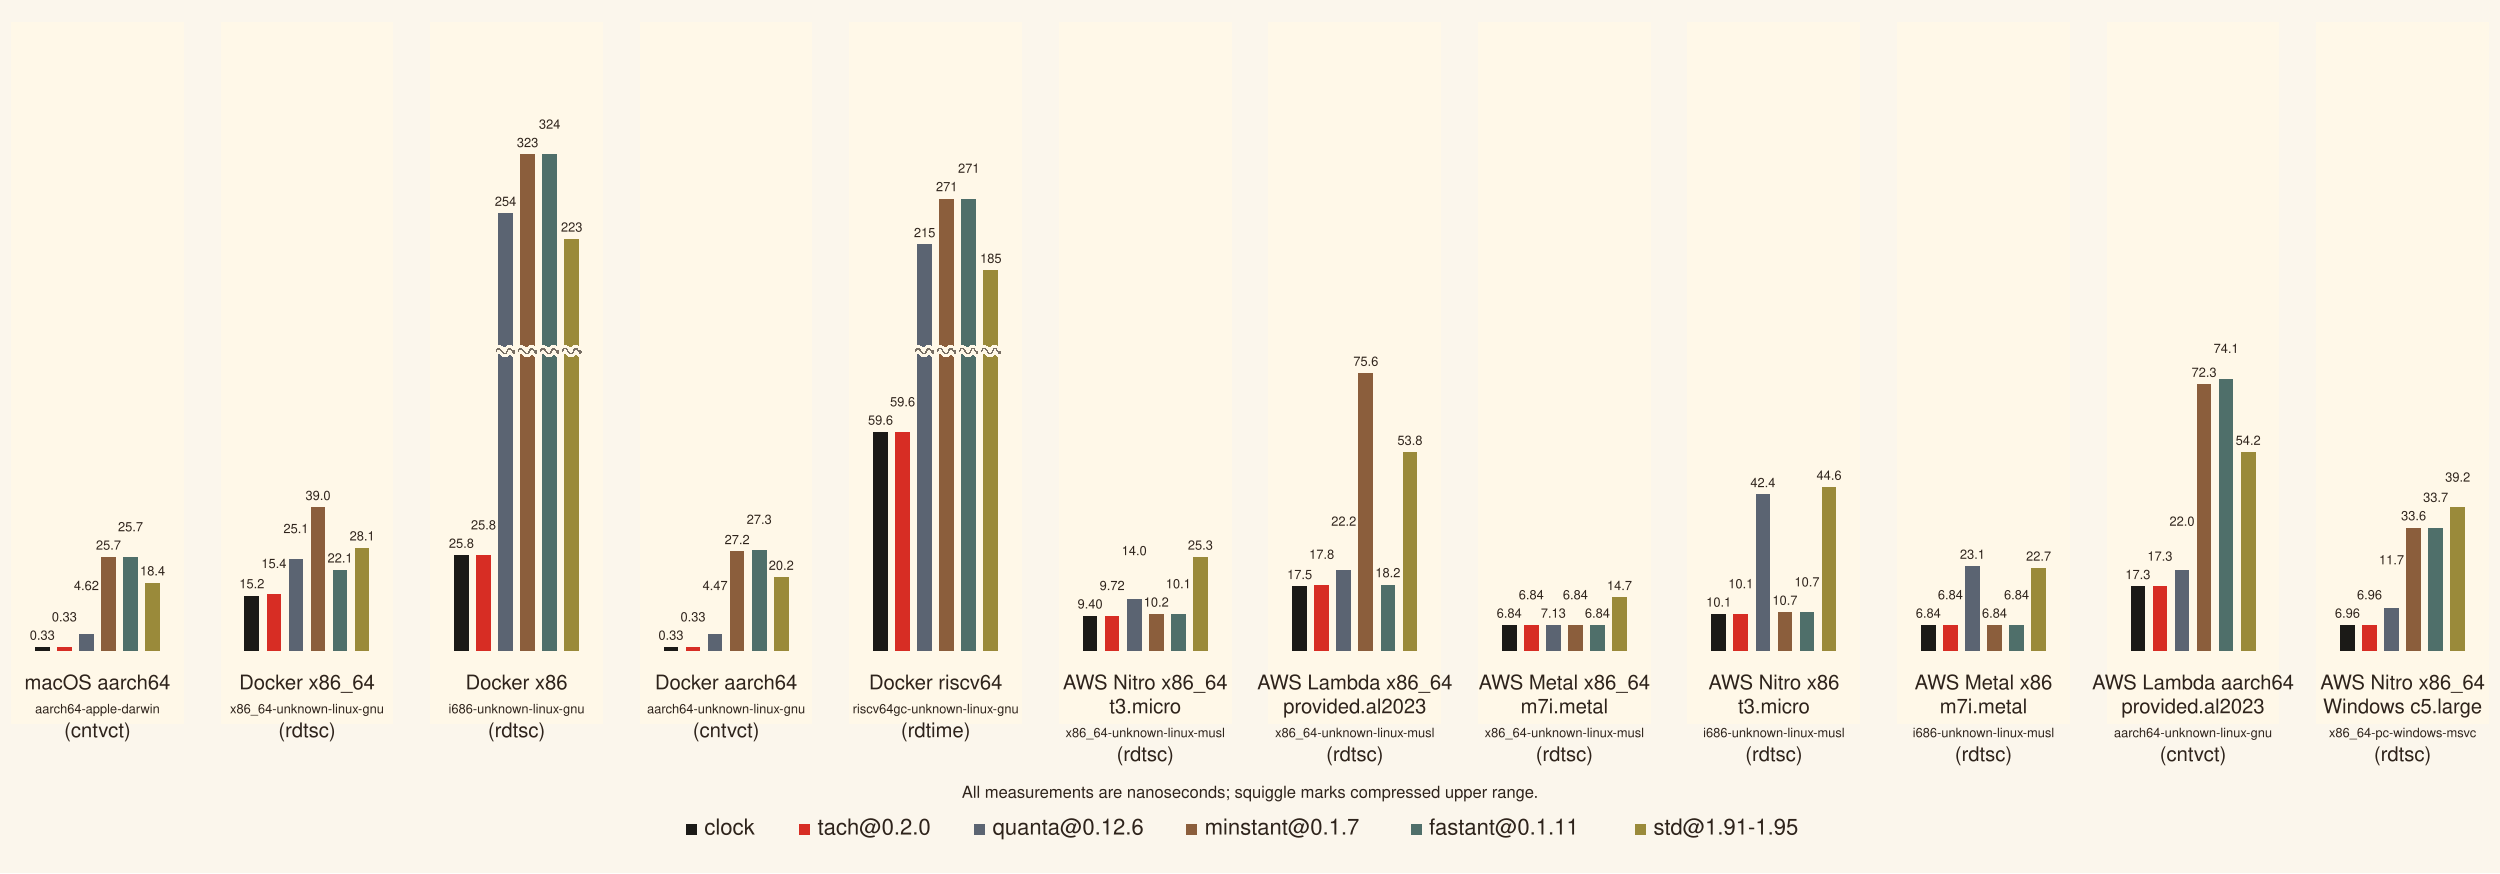
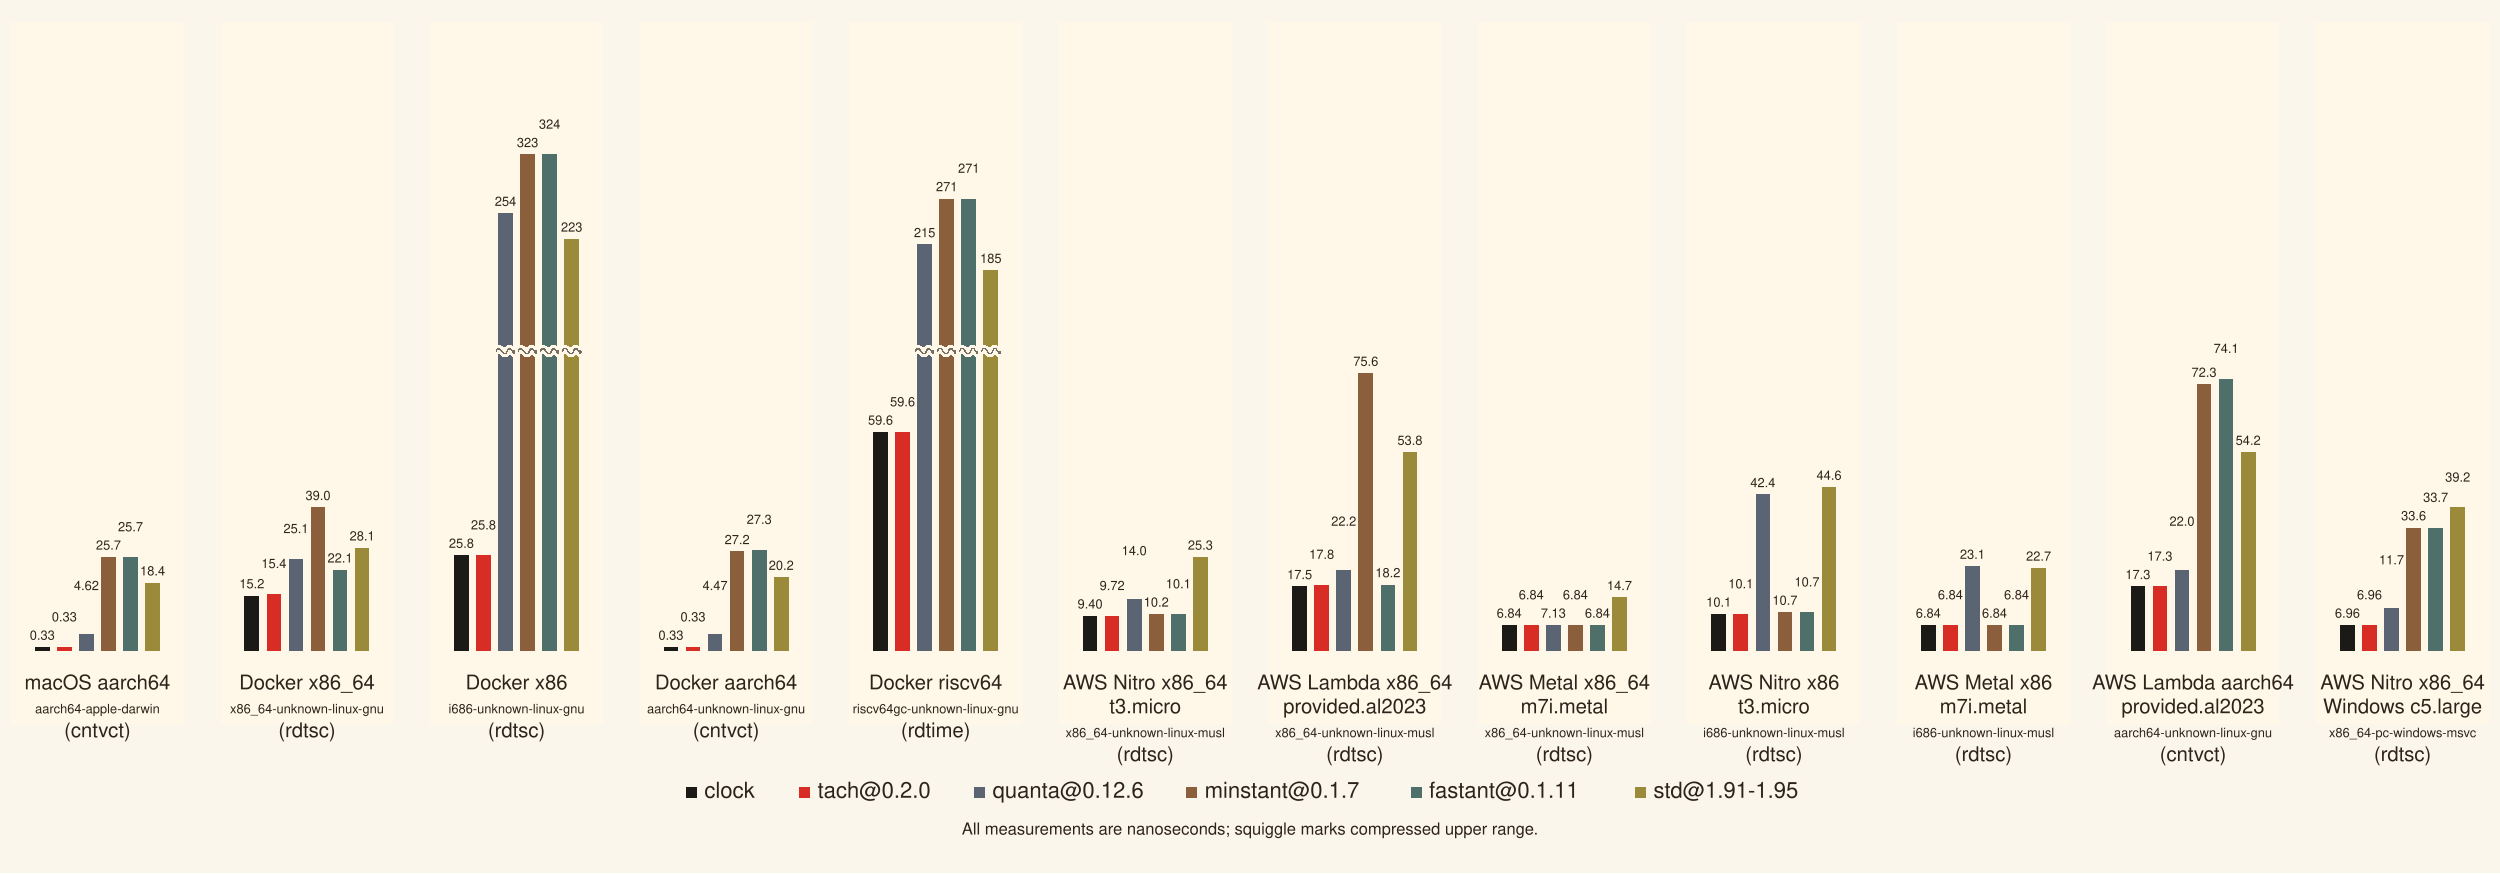
<svg xmlns="http://www.w3.org/2000/svg" width="1360" height="475" viewBox="0 0 1360 475">
  <rect width="1360" height="475" fill="#FBF6EC" />
  <g shape-rendering="crispEdges">
-     <rect x="373.16" y="448" width="6" height="6" fill="#1B1A17" />
-     <text x="383.16" y="454" text-anchor="start" font-family="Avenir Next, Helvetica, Arial, sans-serif" font-size="12" fill="#2E231B">clock</text>
-     <rect x="434.76" y="448" width="6" height="6" fill="#D72D24" />
-     <text x="444.76" y="454" text-anchor="start" font-family="Avenir Next, Helvetica, Arial, sans-serif" font-size="12" fill="#2E231B">tach@0.2.0</text>
-     <rect x="529.96" y="448" width="6" height="6" fill="#5B6472" />
-     <text x="539.96" y="454" text-anchor="start" font-family="Avenir Next, Helvetica, Arial, sans-serif" font-size="12" fill="#2E231B">quanta@0.12.6</text>
-     <rect x="645.32" y="448" width="6" height="6" fill="#8B5E3C" />
-     <text x="655.32" y="454" text-anchor="start" font-family="Avenir Next, Helvetica, Arial, sans-serif" font-size="12" fill="#2E231B">minstant@0.1.7</text>
-     <rect x="767.4" y="448" width="6" height="6" fill="#4F6F6A" />
-     <text x="777.4" y="454" text-anchor="start" font-family="Avenir Next, Helvetica, Arial, sans-serif" font-size="12" fill="#2E231B">fastant@0.1.11</text>
-     <rect x="889.48" y="448" width="6" height="6" fill="#9A8A3A" />
-     <text x="899.48" y="454" text-anchor="start" font-family="Avenir Next, Helvetica, Arial, sans-serif" font-size="12" fill="#2E231B">std@1.91-1.95</text>
-     <text x="680" y="434" text-anchor="middle" font-family="Avenir Next, Helvetica, Arial, sans-serif" font-size="9" fill="#2E231B">All measurements are nanoseconds; squiggle marks compressed upper range.</text>
+     <rect x="373.16" y="428" width="6" height="6" fill="#1B1A17" />
+     <text x="383.16" y="434" text-anchor="start" font-family="Avenir Next, Helvetica, Arial, sans-serif" font-size="12" fill="#2E231B">clock</text>
+     <rect x="434.76" y="428" width="6" height="6" fill="#D72D24" />
+     <text x="444.76" y="434" text-anchor="start" font-family="Avenir Next, Helvetica, Arial, sans-serif" font-size="12" fill="#2E231B">tach@0.2.0</text>
+     <rect x="529.96" y="428" width="6" height="6" fill="#5B6472" />
+     <text x="539.96" y="434" text-anchor="start" font-family="Avenir Next, Helvetica, Arial, sans-serif" font-size="12" fill="#2E231B">quanta@0.12.6</text>
+     <rect x="645.32" y="428" width="6" height="6" fill="#8B5E3C" />
+     <text x="655.32" y="434" text-anchor="start" font-family="Avenir Next, Helvetica, Arial, sans-serif" font-size="12" fill="#2E231B">minstant@0.1.7</text>
+     <rect x="767.4" y="428" width="6" height="6" fill="#4F6F6A" />
+     <text x="777.4" y="434" text-anchor="start" font-family="Avenir Next, Helvetica, Arial, sans-serif" font-size="12" fill="#2E231B">fastant@0.1.11</text>
+     <rect x="889.48" y="428" width="6" height="6" fill="#9A8A3A" />
+     <text x="899.48" y="434" text-anchor="start" font-family="Avenir Next, Helvetica, Arial, sans-serif" font-size="12" fill="#2E231B">std@1.91-1.95</text>
+     <text x="680" y="454" text-anchor="middle" font-family="Avenir Next, Helvetica, Arial, sans-serif" font-size="9" fill="#2E231B">All measurements are nanoseconds; squiggle marks compressed upper range.</text>
    <rect x="6" y="12" width="94" height="382" fill="#FFF8E8" />
    <rect x="19" y="352" width="8" height="2" fill="#1B1A17" />
    <text x="23" y="348" text-anchor="middle" font-family="Avenir Next, Helvetica, Arial, sans-serif" font-size="7" fill="#2E231B">0.33</text>
    <rect x="31" y="352" width="8" height="2" fill="#D72D24" />
    <text x="35" y="338" text-anchor="middle" font-family="Avenir Next, Helvetica, Arial, sans-serif" font-size="7" fill="#2E231B">0.33</text>
    <rect x="43" y="345" width="8" height="9" fill="#5B6472" />
    <text x="47" y="321" text-anchor="middle" font-family="Avenir Next, Helvetica, Arial, sans-serif" font-size="7" fill="#2E231B">4.62</text>
    <rect x="55" y="303" width="8" height="51" fill="#8B5E3C" />
    <text x="59" y="299" text-anchor="middle" font-family="Avenir Next, Helvetica, Arial, sans-serif" font-size="7" fill="#2E231B">25.7</text>
    <rect x="67" y="303" width="8" height="51" fill="#4F6F6A" />
    <text x="71" y="289" text-anchor="middle" font-family="Avenir Next, Helvetica, Arial, sans-serif" font-size="7" fill="#2E231B">25.7</text>
    <rect x="79" y="317" width="8" height="37" fill="#9A8A3A" />
    <text x="83" y="313" text-anchor="middle" font-family="Avenir Next, Helvetica, Arial, sans-serif" font-size="7" fill="#2E231B">18.4</text>
    <text x="53" y="375" text-anchor="middle" font-family="Avenir Next, Helvetica, Arial, sans-serif" font-size="11" fill="#2E231B">macOS aarch64</text>
    <text x="53" y="388" text-anchor="middle" font-family="Avenir Next, Helvetica, Arial, sans-serif" font-size="7" fill="#2E231B">aarch64-apple-darwin</text>
    <text x="53" y="401" text-anchor="middle" font-family="Avenir Next, Helvetica, Arial, sans-serif" font-size="11" fill="#2E231B">(cntvct)</text>
    <rect x="120" y="12" width="94" height="382" fill="#FFF8E8" />
    <rect x="133" y="324" width="8" height="30" fill="#1B1A17" />
    <text x="137" y="320" text-anchor="middle" font-family="Avenir Next, Helvetica, Arial, sans-serif" font-size="7" fill="#2E231B">15.2</text>
    <rect x="145" y="323" width="8" height="31" fill="#D72D24" />
    <text x="149" y="309" text-anchor="middle" font-family="Avenir Next, Helvetica, Arial, sans-serif" font-size="7" fill="#2E231B">15.4</text>
    <rect x="157" y="304" width="8" height="50" fill="#5B6472" />
    <text x="161" y="290" text-anchor="middle" font-family="Avenir Next, Helvetica, Arial, sans-serif" font-size="7" fill="#2E231B">25.1</text>
    <rect x="169" y="276" width="8" height="78" fill="#8B5E3C" />
    <text x="173" y="272" text-anchor="middle" font-family="Avenir Next, Helvetica, Arial, sans-serif" font-size="7" fill="#2E231B">39.0</text>
    <rect x="181" y="310" width="8" height="44" fill="#4F6F6A" />
    <text x="185" y="306" text-anchor="middle" font-family="Avenir Next, Helvetica, Arial, sans-serif" font-size="7" fill="#2E231B">22.1</text>
    <rect x="193" y="298" width="8" height="56" fill="#9A8A3A" />
    <text x="197" y="294" text-anchor="middle" font-family="Avenir Next, Helvetica, Arial, sans-serif" font-size="7" fill="#2E231B">28.1</text>
    <text x="167" y="375" text-anchor="middle" font-family="Avenir Next, Helvetica, Arial, sans-serif" font-size="11" fill="#2E231B">Docker x86_64</text>
    <text x="167" y="388" text-anchor="middle" font-family="Avenir Next, Helvetica, Arial, sans-serif" font-size="7" fill="#2E231B">x86_64-unknown-linux-gnu</text>
    <text x="167" y="401" text-anchor="middle" font-family="Avenir Next, Helvetica, Arial, sans-serif" font-size="11" fill="#2E231B">(rdtsc)</text>
    <rect x="234" y="12" width="94" height="382" fill="#FFF8E8" />
    <rect x="247" y="302" width="8" height="52" fill="#1B1A17" />
    <text x="251" y="298" text-anchor="middle" font-family="Avenir Next, Helvetica, Arial, sans-serif" font-size="7" fill="#2E231B">25.8</text>
    <rect x="259" y="302" width="8" height="52" fill="#D72D24" />
    <text x="263" y="288" text-anchor="middle" font-family="Avenir Next, Helvetica, Arial, sans-serif" font-size="7" fill="#2E231B">25.8</text>
    <rect x="271" y="116" width="8" height="238" fill="#5B6472" />
    <path d="M270 191 C272 186 274 196 276 191 S280 196 280 191" stroke="#FFF8E8" stroke-width="4" fill="none" stroke-linecap="round" />
    <path d="M270 191 C272 186 274 196 276 191 S280 196 280 191" stroke="#2E231B" stroke-width="0.8" fill="none" stroke-linecap="round" opacity="0.65" />
    <text x="275" y="112" text-anchor="middle" font-family="Avenir Next, Helvetica, Arial, sans-serif" font-size="7" fill="#2E231B">254</text>
    <rect x="283" y="84" width="8" height="270" fill="#8B5E3C" />
    <path d="M282 191 C284 186 286 196 288 191 S292 196 292 191" stroke="#FFF8E8" stroke-width="4" fill="none" stroke-linecap="round" />
    <path d="M282 191 C284 186 286 196 288 191 S292 196 292 191" stroke="#2E231B" stroke-width="0.8" fill="none" stroke-linecap="round" opacity="0.65" />
    <text x="287" y="80" text-anchor="middle" font-family="Avenir Next, Helvetica, Arial, sans-serif" font-size="7" fill="#2E231B">323</text>
    <rect x="295" y="84" width="8" height="270" fill="#4F6F6A" />
    <path d="M294 191 C296 186 298 196 300 191 S304 196 304 191" stroke="#FFF8E8" stroke-width="4" fill="none" stroke-linecap="round" />
    <path d="M294 191 C296 186 298 196 300 191 S304 196 304 191" stroke="#2E231B" stroke-width="0.8" fill="none" stroke-linecap="round" opacity="0.65" />
    <text x="299" y="70" text-anchor="middle" font-family="Avenir Next, Helvetica, Arial, sans-serif" font-size="7" fill="#2E231B">324</text>
    <rect x="307" y="130" width="8" height="224" fill="#9A8A3A" />
    <path d="M306 191 C308 186 310 196 312 191 S316 196 316 191" stroke="#FFF8E8" stroke-width="4" fill="none" stroke-linecap="round" />
    <path d="M306 191 C308 186 310 196 312 191 S316 196 316 191" stroke="#2E231B" stroke-width="0.8" fill="none" stroke-linecap="round" opacity="0.65" />
    <text x="311" y="126" text-anchor="middle" font-family="Avenir Next, Helvetica, Arial, sans-serif" font-size="7" fill="#2E231B">223</text>
    <text x="281" y="375" text-anchor="middle" font-family="Avenir Next, Helvetica, Arial, sans-serif" font-size="11" fill="#2E231B">Docker x86</text>
    <text x="281" y="388" text-anchor="middle" font-family="Avenir Next, Helvetica, Arial, sans-serif" font-size="7" fill="#2E231B">i686-unknown-linux-gnu</text>
    <text x="281" y="401" text-anchor="middle" font-family="Avenir Next, Helvetica, Arial, sans-serif" font-size="11" fill="#2E231B">(rdtsc)</text>
    <rect x="348" y="12" width="94" height="382" fill="#FFF8E8" />
    <rect x="361" y="352" width="8" height="2" fill="#1B1A17" />
    <text x="365" y="348" text-anchor="middle" font-family="Avenir Next, Helvetica, Arial, sans-serif" font-size="7" fill="#2E231B">0.33</text>
    <rect x="373" y="352" width="8" height="2" fill="#D72D24" />
    <text x="377" y="338" text-anchor="middle" font-family="Avenir Next, Helvetica, Arial, sans-serif" font-size="7" fill="#2E231B">0.33</text>
    <rect x="385" y="345" width="8" height="9" fill="#5B6472" />
    <text x="389" y="321" text-anchor="middle" font-family="Avenir Next, Helvetica, Arial, sans-serif" font-size="7" fill="#2E231B">4.47</text>
    <rect x="397" y="300" width="8" height="54" fill="#8B5E3C" />
    <text x="401" y="296" text-anchor="middle" font-family="Avenir Next, Helvetica, Arial, sans-serif" font-size="7" fill="#2E231B">27.2</text>
    <rect x="409" y="299" width="8" height="55" fill="#4F6F6A" />
    <text x="413" y="285" text-anchor="middle" font-family="Avenir Next, Helvetica, Arial, sans-serif" font-size="7" fill="#2E231B">27.3</text>
    <rect x="421" y="314" width="8" height="40" fill="#9A8A3A" />
    <text x="425" y="310" text-anchor="middle" font-family="Avenir Next, Helvetica, Arial, sans-serif" font-size="7" fill="#2E231B">20.2</text>
    <text x="395" y="375" text-anchor="middle" font-family="Avenir Next, Helvetica, Arial, sans-serif" font-size="11" fill="#2E231B">Docker aarch64</text>
    <text x="395" y="388" text-anchor="middle" font-family="Avenir Next, Helvetica, Arial, sans-serif" font-size="7" fill="#2E231B">aarch64-unknown-linux-gnu</text>
    <text x="395" y="401" text-anchor="middle" font-family="Avenir Next, Helvetica, Arial, sans-serif" font-size="11" fill="#2E231B">(cntvct)</text>
    <rect x="462" y="12" width="94" height="382" fill="#FFF8E8" />
    <rect x="475" y="235" width="8" height="119" fill="#1B1A17" />
    <text x="479" y="231" text-anchor="middle" font-family="Avenir Next, Helvetica, Arial, sans-serif" font-size="7" fill="#2E231B">59.6</text>
    <rect x="487" y="235" width="8" height="119" fill="#D72D24" />
    <text x="491" y="221" text-anchor="middle" font-family="Avenir Next, Helvetica, Arial, sans-serif" font-size="7" fill="#2E231B">59.6</text>
    <rect x="499" y="133" width="8" height="221" fill="#5B6472" />
    <path d="M498 191 C500 186 502 196 504 191 S508 196 508 191" stroke="#FFF8E8" stroke-width="4" fill="none" stroke-linecap="round" />
    <path d="M498 191 C500 186 502 196 504 191 S508 196 508 191" stroke="#2E231B" stroke-width="0.8" fill="none" stroke-linecap="round" opacity="0.65" />
    <text x="503" y="129" text-anchor="middle" font-family="Avenir Next, Helvetica, Arial, sans-serif" font-size="7" fill="#2E231B">215</text>
    <rect x="511" y="108" width="8" height="246" fill="#8B5E3C" />
    <path d="M510 191 C512 186 514 196 516 191 S520 196 520 191" stroke="#FFF8E8" stroke-width="4" fill="none" stroke-linecap="round" />
    <path d="M510 191 C512 186 514 196 516 191 S520 196 520 191" stroke="#2E231B" stroke-width="0.8" fill="none" stroke-linecap="round" opacity="0.65" />
    <text x="515" y="104" text-anchor="middle" font-family="Avenir Next, Helvetica, Arial, sans-serif" font-size="7" fill="#2E231B">271</text>
    <rect x="523" y="108" width="8" height="246" fill="#4F6F6A" />
    <path d="M522 191 C524 186 526 196 528 191 S532 196 532 191" stroke="#FFF8E8" stroke-width="4" fill="none" stroke-linecap="round" />
    <path d="M522 191 C524 186 526 196 528 191 S532 196 532 191" stroke="#2E231B" stroke-width="0.8" fill="none" stroke-linecap="round" opacity="0.65" />
    <text x="527" y="94" text-anchor="middle" font-family="Avenir Next, Helvetica, Arial, sans-serif" font-size="7" fill="#2E231B">271</text>
    <rect x="535" y="147" width="8" height="207" fill="#9A8A3A" />
    <path d="M534 191 C536 186 538 196 540 191 S544 196 544 191" stroke="#FFF8E8" stroke-width="4" fill="none" stroke-linecap="round" />
    <path d="M534 191 C536 186 538 196 540 191 S544 196 544 191" stroke="#2E231B" stroke-width="0.8" fill="none" stroke-linecap="round" opacity="0.65" />
    <text x="539" y="143" text-anchor="middle" font-family="Avenir Next, Helvetica, Arial, sans-serif" font-size="7" fill="#2E231B">185</text>
    <text x="509" y="375" text-anchor="middle" font-family="Avenir Next, Helvetica, Arial, sans-serif" font-size="11" fill="#2E231B">Docker riscv64</text>
    <text x="509" y="388" text-anchor="middle" font-family="Avenir Next, Helvetica, Arial, sans-serif" font-size="7" fill="#2E231B">riscv64gc-unknown-linux-gnu</text>
    <text x="509" y="401" text-anchor="middle" font-family="Avenir Next, Helvetica, Arial, sans-serif" font-size="11" fill="#2E231B">(rdtime)</text>
    <rect x="576" y="12" width="94" height="382" fill="#FFF8E8" />
    <rect x="589" y="335" width="8" height="19" fill="#1B1A17" />
    <text x="593" y="331" text-anchor="middle" font-family="Avenir Next, Helvetica, Arial, sans-serif" font-size="7" fill="#2E231B">9.40</text>
    <rect x="601" y="335" width="8" height="19" fill="#D72D24" />
    <text x="605" y="321" text-anchor="middle" font-family="Avenir Next, Helvetica, Arial, sans-serif" font-size="7" fill="#2E231B">9.72</text>
    <rect x="613" y="326" width="8" height="28" fill="#5B6472" />
    <text x="617" y="302" text-anchor="middle" font-family="Avenir Next, Helvetica, Arial, sans-serif" font-size="7" fill="#2E231B">14.0</text>
    <rect x="625" y="334" width="8" height="20" fill="#8B5E3C" />
    <text x="629" y="330" text-anchor="middle" font-family="Avenir Next, Helvetica, Arial, sans-serif" font-size="7" fill="#2E231B">10.2</text>
    <rect x="637" y="334" width="8" height="20" fill="#4F6F6A" />
    <text x="641" y="320" text-anchor="middle" font-family="Avenir Next, Helvetica, Arial, sans-serif" font-size="7" fill="#2E231B">10.1</text>
    <rect x="649" y="303" width="8" height="51" fill="#9A8A3A" />
    <text x="653" y="299" text-anchor="middle" font-family="Avenir Next, Helvetica, Arial, sans-serif" font-size="7" fill="#2E231B">25.3</text>
    <text x="623" y="375" text-anchor="middle" font-family="Avenir Next, Helvetica, Arial, sans-serif" font-size="11" fill="#2E231B">AWS Nitro x86_64</text>
    <text x="623" y="388" text-anchor="middle" font-family="Avenir Next, Helvetica, Arial, sans-serif" font-size="11" fill="#2E231B">t3.micro</text>
    <text x="623" y="401" text-anchor="middle" font-family="Avenir Next, Helvetica, Arial, sans-serif" font-size="7" fill="#2E231B">x86_64-unknown-linux-musl</text>
    <text x="623" y="414" text-anchor="middle" font-family="Avenir Next, Helvetica, Arial, sans-serif" font-size="11" fill="#2E231B">(rdtsc)</text>
    <rect x="690" y="12" width="94" height="382" fill="#FFF8E8" />
    <rect x="703" y="319" width="8" height="35" fill="#1B1A17" />
    <text x="707" y="315" text-anchor="middle" font-family="Avenir Next, Helvetica, Arial, sans-serif" font-size="7" fill="#2E231B">17.5</text>
    <rect x="715" y="318" width="8" height="36" fill="#D72D24" />
    <text x="719" y="304" text-anchor="middle" font-family="Avenir Next, Helvetica, Arial, sans-serif" font-size="7" fill="#2E231B">17.8</text>
    <rect x="727" y="310" width="8" height="44" fill="#5B6472" />
    <text x="731" y="286" text-anchor="middle" font-family="Avenir Next, Helvetica, Arial, sans-serif" font-size="7" fill="#2E231B">22.2</text>
    <rect x="739" y="203" width="8" height="151" fill="#8B5E3C" />
    <text x="743" y="199" text-anchor="middle" font-family="Avenir Next, Helvetica, Arial, sans-serif" font-size="7" fill="#2E231B">75.6</text>
    <rect x="751" y="318" width="8" height="36" fill="#4F6F6A" />
    <text x="755" y="314" text-anchor="middle" font-family="Avenir Next, Helvetica, Arial, sans-serif" font-size="7" fill="#2E231B">18.2</text>
    <rect x="763" y="246" width="8" height="108" fill="#9A8A3A" />
    <text x="767" y="242" text-anchor="middle" font-family="Avenir Next, Helvetica, Arial, sans-serif" font-size="7" fill="#2E231B">53.8</text>
    <text x="737" y="375" text-anchor="middle" font-family="Avenir Next, Helvetica, Arial, sans-serif" font-size="11" fill="#2E231B">AWS Lambda x86_64</text>
    <text x="737" y="388" text-anchor="middle" font-family="Avenir Next, Helvetica, Arial, sans-serif" font-size="11" fill="#2E231B">provided.al2023</text>
    <text x="737" y="401" text-anchor="middle" font-family="Avenir Next, Helvetica, Arial, sans-serif" font-size="7" fill="#2E231B">x86_64-unknown-linux-musl</text>
    <text x="737" y="414" text-anchor="middle" font-family="Avenir Next, Helvetica, Arial, sans-serif" font-size="11" fill="#2E231B">(rdtsc)</text>
    <rect x="804" y="12" width="94" height="382" fill="#FFF8E8" />
    <rect x="817" y="340" width="8" height="14" fill="#1B1A17" />
    <text x="821" y="336" text-anchor="middle" font-family="Avenir Next, Helvetica, Arial, sans-serif" font-size="7" fill="#2E231B">6.84</text>
    <rect x="829" y="340" width="8" height="14" fill="#D72D24" />
    <text x="833" y="326" text-anchor="middle" font-family="Avenir Next, Helvetica, Arial, sans-serif" font-size="7" fill="#2E231B">6.84</text>
    <rect x="841" y="340" width="8" height="14" fill="#5B6472" />
    <text x="845" y="336" text-anchor="middle" font-family="Avenir Next, Helvetica, Arial, sans-serif" font-size="7" fill="#2E231B">7.13</text>
    <rect x="853" y="340" width="8" height="14" fill="#8B5E3C" />
    <text x="857" y="326" text-anchor="middle" font-family="Avenir Next, Helvetica, Arial, sans-serif" font-size="7" fill="#2E231B">6.84</text>
    <rect x="865" y="340" width="8" height="14" fill="#4F6F6A" />
    <text x="869" y="336" text-anchor="middle" font-family="Avenir Next, Helvetica, Arial, sans-serif" font-size="7" fill="#2E231B">6.84</text>
    <rect x="877" y="325" width="8" height="29" fill="#9A8A3A" />
    <text x="881" y="321" text-anchor="middle" font-family="Avenir Next, Helvetica, Arial, sans-serif" font-size="7" fill="#2E231B">14.7</text>
    <text x="851" y="375" text-anchor="middle" font-family="Avenir Next, Helvetica, Arial, sans-serif" font-size="11" fill="#2E231B">AWS Metal x86_64</text>
    <text x="851" y="388" text-anchor="middle" font-family="Avenir Next, Helvetica, Arial, sans-serif" font-size="11" fill="#2E231B">m7i.metal</text>
    <text x="851" y="401" text-anchor="middle" font-family="Avenir Next, Helvetica, Arial, sans-serif" font-size="7" fill="#2E231B">x86_64-unknown-linux-musl</text>
    <text x="851" y="414" text-anchor="middle" font-family="Avenir Next, Helvetica, Arial, sans-serif" font-size="11" fill="#2E231B">(rdtsc)</text>
    <rect x="918" y="12" width="94" height="382" fill="#FFF8E8" />
    <rect x="931" y="334" width="8" height="20" fill="#1B1A17" />
    <text x="935" y="330" text-anchor="middle" font-family="Avenir Next, Helvetica, Arial, sans-serif" font-size="7" fill="#2E231B">10.1</text>
    <rect x="943" y="334" width="8" height="20" fill="#D72D24" />
    <text x="947" y="320" text-anchor="middle" font-family="Avenir Next, Helvetica, Arial, sans-serif" font-size="7" fill="#2E231B">10.1</text>
    <rect x="955" y="269" width="8" height="85" fill="#5B6472" />
    <text x="959" y="265" text-anchor="middle" font-family="Avenir Next, Helvetica, Arial, sans-serif" font-size="7" fill="#2E231B">42.4</text>
    <rect x="967" y="333" width="8" height="21" fill="#8B5E3C" />
    <text x="971" y="329" text-anchor="middle" font-family="Avenir Next, Helvetica, Arial, sans-serif" font-size="7" fill="#2E231B">10.7</text>
    <rect x="979" y="333" width="8" height="21" fill="#4F6F6A" />
    <text x="983" y="319" text-anchor="middle" font-family="Avenir Next, Helvetica, Arial, sans-serif" font-size="7" fill="#2E231B">10.7</text>
    <rect x="991" y="265" width="8" height="89" fill="#9A8A3A" />
    <text x="995" y="261" text-anchor="middle" font-family="Avenir Next, Helvetica, Arial, sans-serif" font-size="7" fill="#2E231B">44.6</text>
    <text x="965" y="375" text-anchor="middle" font-family="Avenir Next, Helvetica, Arial, sans-serif" font-size="11" fill="#2E231B">AWS Nitro x86</text>
    <text x="965" y="388" text-anchor="middle" font-family="Avenir Next, Helvetica, Arial, sans-serif" font-size="11" fill="#2E231B">t3.micro</text>
    <text x="965" y="401" text-anchor="middle" font-family="Avenir Next, Helvetica, Arial, sans-serif" font-size="7" fill="#2E231B">i686-unknown-linux-musl</text>
    <text x="965" y="414" text-anchor="middle" font-family="Avenir Next, Helvetica, Arial, sans-serif" font-size="11" fill="#2E231B">(rdtsc)</text>
    <rect x="1032" y="12" width="94" height="382" fill="#FFF8E8" />
    <rect x="1045" y="340" width="8" height="14" fill="#1B1A17" />
    <text x="1049" y="336" text-anchor="middle" font-family="Avenir Next, Helvetica, Arial, sans-serif" font-size="7" fill="#2E231B">6.84</text>
    <rect x="1057" y="340" width="8" height="14" fill="#D72D24" />
    <text x="1061" y="326" text-anchor="middle" font-family="Avenir Next, Helvetica, Arial, sans-serif" font-size="7" fill="#2E231B">6.84</text>
    <rect x="1069" y="308" width="8" height="46" fill="#5B6472" />
    <text x="1073" y="304" text-anchor="middle" font-family="Avenir Next, Helvetica, Arial, sans-serif" font-size="7" fill="#2E231B">23.1</text>
    <rect x="1081" y="340" width="8" height="14" fill="#8B5E3C" />
    <text x="1085" y="336" text-anchor="middle" font-family="Avenir Next, Helvetica, Arial, sans-serif" font-size="7" fill="#2E231B">6.84</text>
    <rect x="1093" y="340" width="8" height="14" fill="#4F6F6A" />
    <text x="1097" y="326" text-anchor="middle" font-family="Avenir Next, Helvetica, Arial, sans-serif" font-size="7" fill="#2E231B">6.84</text>
    <rect x="1105" y="309" width="8" height="45" fill="#9A8A3A" />
    <text x="1109" y="305" text-anchor="middle" font-family="Avenir Next, Helvetica, Arial, sans-serif" font-size="7" fill="#2E231B">22.7</text>
    <text x="1079" y="375" text-anchor="middle" font-family="Avenir Next, Helvetica, Arial, sans-serif" font-size="11" fill="#2E231B">AWS Metal x86</text>
    <text x="1079" y="388" text-anchor="middle" font-family="Avenir Next, Helvetica, Arial, sans-serif" font-size="11" fill="#2E231B">m7i.metal</text>
    <text x="1079" y="401" text-anchor="middle" font-family="Avenir Next, Helvetica, Arial, sans-serif" font-size="7" fill="#2E231B">i686-unknown-linux-musl</text>
    <text x="1079" y="414" text-anchor="middle" font-family="Avenir Next, Helvetica, Arial, sans-serif" font-size="11" fill="#2E231B">(rdtsc)</text>
    <rect x="1146" y="12" width="94" height="382" fill="#FFF8E8" />
    <rect x="1159" y="319" width="8" height="35" fill="#1B1A17" />
    <text x="1163" y="315" text-anchor="middle" font-family="Avenir Next, Helvetica, Arial, sans-serif" font-size="7" fill="#2E231B">17.3</text>
    <rect x="1171" y="319" width="8" height="35" fill="#D72D24" />
    <text x="1175" y="305" text-anchor="middle" font-family="Avenir Next, Helvetica, Arial, sans-serif" font-size="7" fill="#2E231B">17.3</text>
    <rect x="1183" y="310" width="8" height="44" fill="#5B6472" />
    <text x="1187" y="286" text-anchor="middle" font-family="Avenir Next, Helvetica, Arial, sans-serif" font-size="7" fill="#2E231B">22.0</text>
    <rect x="1195" y="209" width="8" height="145" fill="#8B5E3C" />
    <text x="1199" y="205" text-anchor="middle" font-family="Avenir Next, Helvetica, Arial, sans-serif" font-size="7" fill="#2E231B">72.3</text>
    <rect x="1207" y="206" width="8" height="148" fill="#4F6F6A" />
    <text x="1211" y="192" text-anchor="middle" font-family="Avenir Next, Helvetica, Arial, sans-serif" font-size="7" fill="#2E231B">74.1</text>
    <rect x="1219" y="246" width="8" height="108" fill="#9A8A3A" />
    <text x="1223" y="242" text-anchor="middle" font-family="Avenir Next, Helvetica, Arial, sans-serif" font-size="7" fill="#2E231B">54.2</text>
    <text x="1193" y="375" text-anchor="middle" font-family="Avenir Next, Helvetica, Arial, sans-serif" font-size="11" fill="#2E231B">AWS Lambda aarch64</text>
    <text x="1193" y="388" text-anchor="middle" font-family="Avenir Next, Helvetica, Arial, sans-serif" font-size="11" fill="#2E231B">provided.al2023</text>
    <text x="1193" y="401" text-anchor="middle" font-family="Avenir Next, Helvetica, Arial, sans-serif" font-size="7" fill="#2E231B">aarch64-unknown-linux-gnu</text>
    <text x="1193" y="414" text-anchor="middle" font-family="Avenir Next, Helvetica, Arial, sans-serif" font-size="11" fill="#2E231B">(cntvct)</text>
    <rect x="1260" y="12" width="94" height="382" fill="#FFF8E8" />
    <rect x="1273" y="340" width="8" height="14" fill="#1B1A17" />
    <text x="1277" y="336" text-anchor="middle" font-family="Avenir Next, Helvetica, Arial, sans-serif" font-size="7" fill="#2E231B">6.96</text>
    <rect x="1285" y="340" width="8" height="14" fill="#D72D24" />
    <text x="1289" y="326" text-anchor="middle" font-family="Avenir Next, Helvetica, Arial, sans-serif" font-size="7" fill="#2E231B">6.96</text>
    <rect x="1297" y="331" width="8" height="23" fill="#5B6472" />
    <text x="1301" y="307" text-anchor="middle" font-family="Avenir Next, Helvetica, Arial, sans-serif" font-size="7" fill="#2E231B">11.7</text>
    <rect x="1309" y="287" width="8" height="67" fill="#8B5E3C" />
    <text x="1313" y="283" text-anchor="middle" font-family="Avenir Next, Helvetica, Arial, sans-serif" font-size="7" fill="#2E231B">33.6</text>
    <rect x="1321" y="287" width="8" height="67" fill="#4F6F6A" />
    <text x="1325" y="273" text-anchor="middle" font-family="Avenir Next, Helvetica, Arial, sans-serif" font-size="7" fill="#2E231B">33.7</text>
    <rect x="1333" y="276" width="8" height="78" fill="#9A8A3A" />
    <text x="1337" y="262" text-anchor="middle" font-family="Avenir Next, Helvetica, Arial, sans-serif" font-size="7" fill="#2E231B">39.2</text>
    <text x="1307" y="375" text-anchor="middle" font-family="Avenir Next, Helvetica, Arial, sans-serif" font-size="11" fill="#2E231B">AWS Nitro x86_64</text>
    <text x="1307" y="388" text-anchor="middle" font-family="Avenir Next, Helvetica, Arial, sans-serif" font-size="11" fill="#2E231B">Windows c5.large</text>
    <text x="1307" y="401" text-anchor="middle" font-family="Avenir Next, Helvetica, Arial, sans-serif" font-size="7" fill="#2E231B">x86_64-pc-windows-msvc</text>
    <text x="1307" y="414" text-anchor="middle" font-family="Avenir Next, Helvetica, Arial, sans-serif" font-size="11" fill="#2E231B">(rdtsc)</text>
  </g>
</svg>
